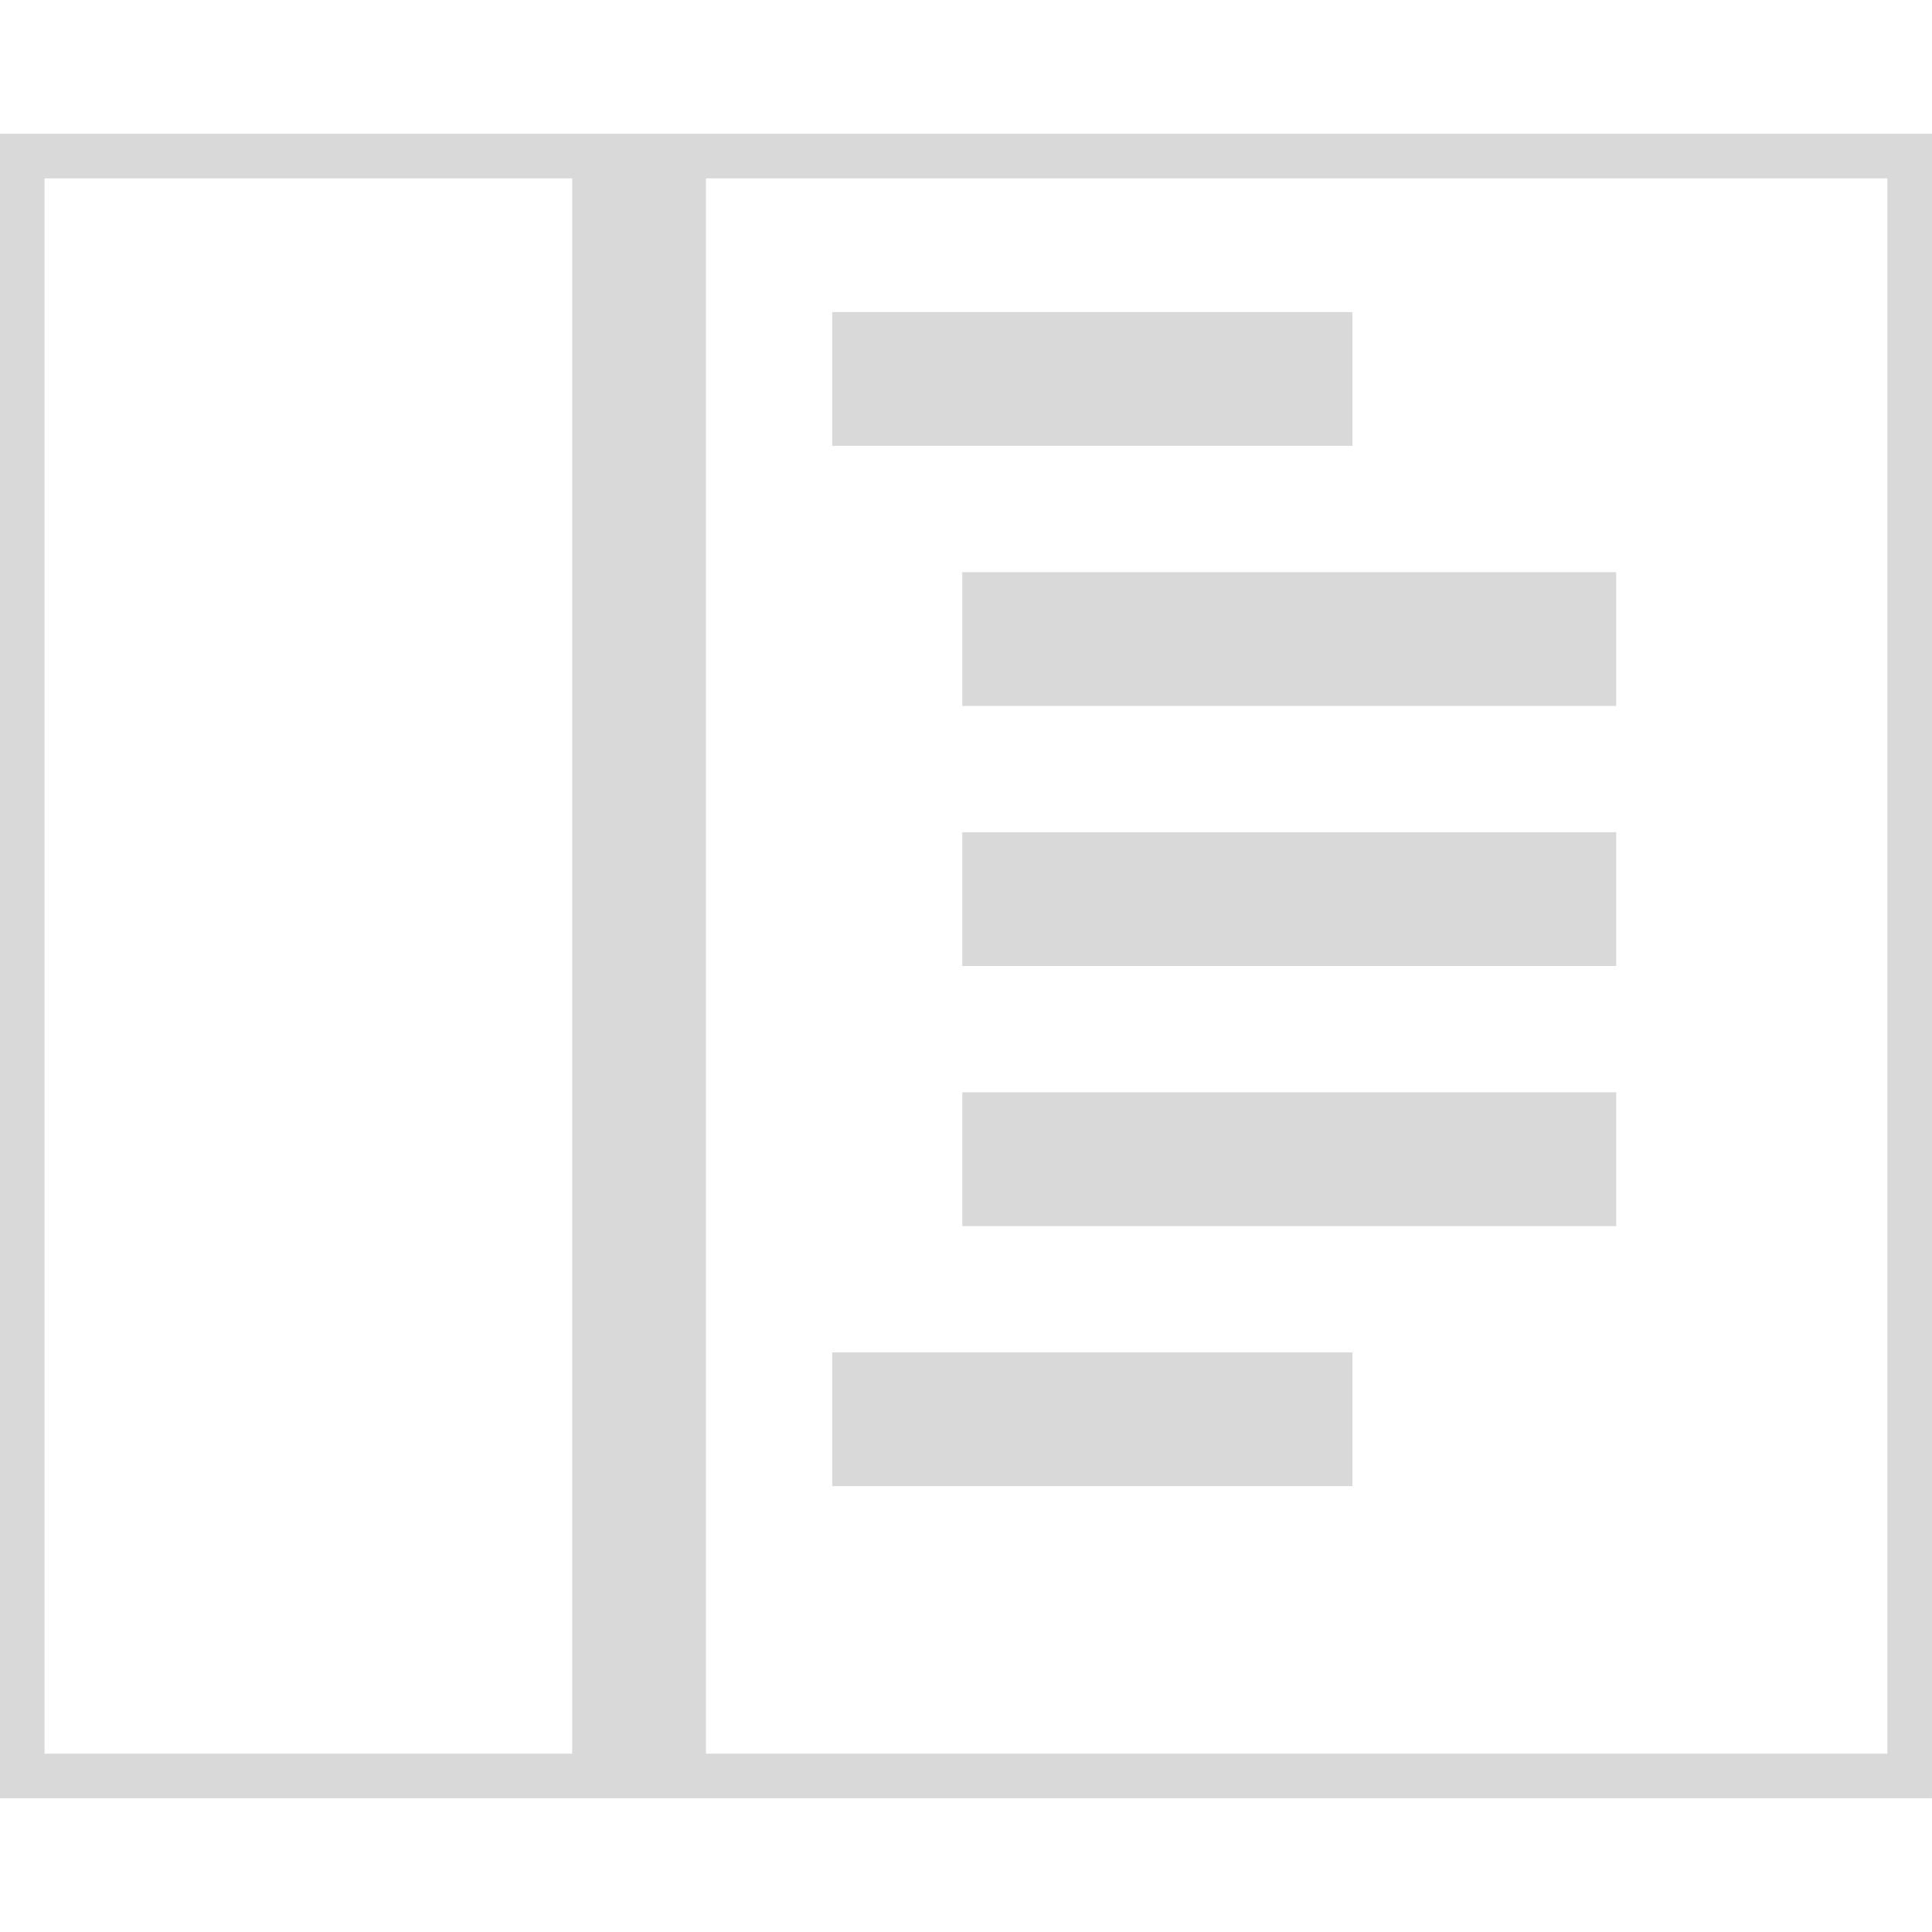
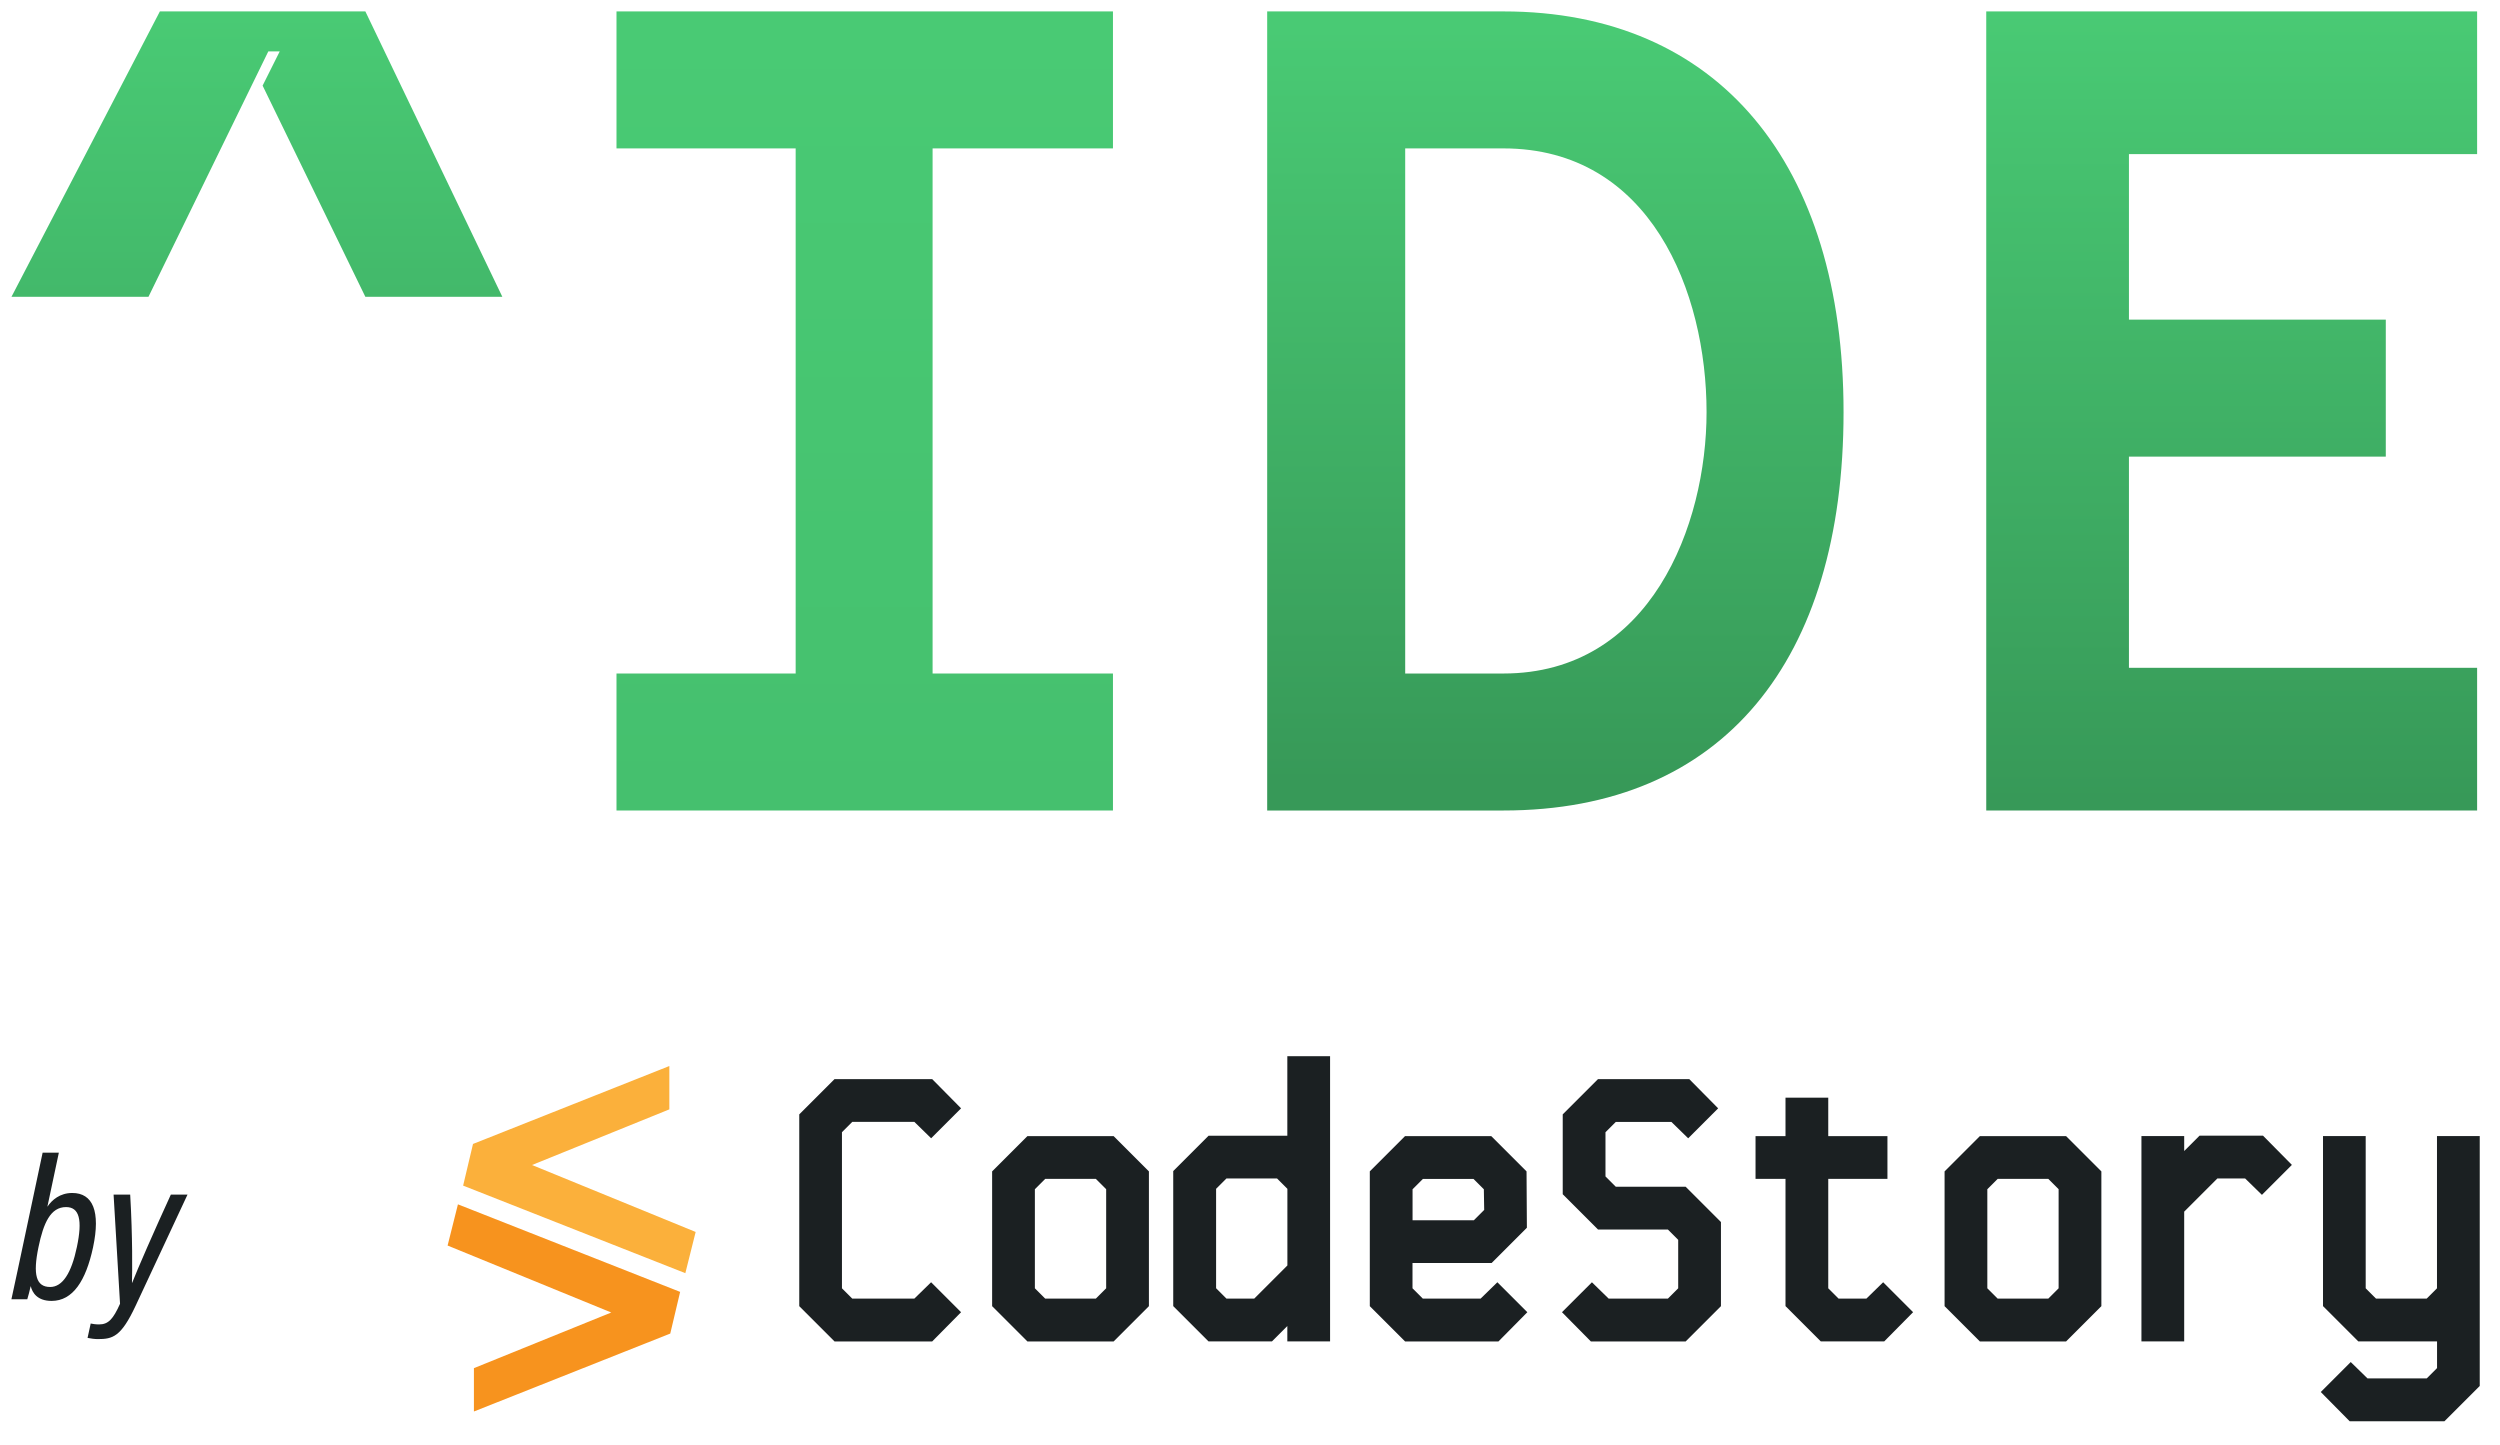
- <svg xmlns="http://www.w3.org/2000/svg" width="100%" height="100%" viewBox="0 0 260 260" version="1.1" xml:space="preserve" style="fill-rule:evenodd;clip-rule:evenodd;stroke-linejoin:round;stroke-miterlimit:1.414;">
-   <g transform="matrix(1,0,0,1,-1169,-1078)">
-     <g transform="matrix(1,0,0,1,0,999)">
-       <g transform="matrix(1,0,0,1,580,2.27374e-13)">
-         <g fill="#d9d9d9">
-           <g transform="matrix(1.06122,0,0,1.03704,-43.4898,-1044.78)">
-             <path d="M841,1317L596,1317L596,1101L841,1101L841,1317ZM601.654,1106.79L601.654,1311.21L835.346,1311.21L835.346,1106.79L601.654,1106.79Z" />
-           </g>
-           <g transform="matrix(1,0,0,1,1,-999)">
-             <rect x="665" y="1100" width="18" height="216" />
-           </g>
-           <g transform="matrix(1,0,0,1,0,-1000)">
-             <rect x="701" y="1121" width="70" height="18" />
-           </g>
-           <g transform="matrix(1,0,0,1,0,-860)">
-             <rect x="701" y="1121" width="70" height="18" />
-           </g>
-           <g transform="matrix(1.25714,0,0,1,-162.757,-965)">
-             <rect x="701" y="1121" width="70" height="18" />
-           </g>
-           <g transform="matrix(1.25714,0,0,1,-162.757,-930)">
-             <rect x="701" y="1121" width="70" height="18" />
-           </g>
-           <g transform="matrix(1.25714,0,0,1,-162.757,-895)">
-             <rect x="701" y="1121" width="70" height="18" />
-           </g>
-         </g>
+ <svg xmlns="http://www.w3.org/2000/svg" xmlns:xlink="http://www.w3.org/1999/xlink" viewBox="0 0 438 253">
+   <defs>
+     <style>
+       .cls-1 {
+         fill: url(#linear-gradient);
+       }
+ 
+       .cls-2 {
+         fill: #f7931e;
+       }
+ 
+       .cls-3 {
+         fill: #1b2022;
+       }
+ 
+       .cls-4 {
+         fill: #fbb03b;
+       }
+ 
+       .cls-5 {
+         fill: url(#linear-gradient-3);
+       }
+ 
+       .cls-6 {
+         fill: url(#linear-gradient-4);
+       }
+ 
+       .cls-7 {
+         fill: url(#linear-gradient-2);
+       }
+ 		</style>
+     <linearGradient id="linear-gradient" x1="151.5" y1="5.43" x2="151.5" y2="139.99" gradientUnits="userSpaceOnUse">
+       <stop offset="0" stop-color="#49ca74" />
+       <stop offset="1" stop-color="#45c06e" />
+     </linearGradient>
+     <linearGradient id="linear-gradient-2" x1="272.5" y1="4.75" x2="272.5" y2="136.98" gradientUnits="userSpaceOnUse">
+       <stop offset="0" stop-color="#49ca74" />
+       <stop offset="1" stop-color="#379958" />
+     </linearGradient>
+     <linearGradient id="linear-gradient-3" x1="390.99" y1="1.84" x2="390.99" y2="140.34" xlink:href="#linear-gradient-2" />
+     <linearGradient id="linear-gradient-4" x1="45.01" y1="2.57" x2="45.01" y2="143.08" xlink:href="#linear-gradient-2" />
+   </defs>
+   <g id="Layer_1" data-name="Layer 1">
+     <g>
+       <g>
+         <path class="cls-3" d="m163.13,199.42l-2.94-2.87h-10.87l-1.81,1.81v27.35l1.81,1.81h10.87l2.94-2.87,5.25,5.25-5.06,5.12h-17.11l-6.18-6.18v-33.6l6.18-6.18h17.11l5.06,5.12-5.25,5.25Z" />
+         <path class="cls-3" d="m173.82,205.23l6.18-6.18h15.11l6.18,6.18v23.61l-6.18,6.18h-15.11l-6.18-6.18v-23.61Zm18.17,22.29l1.81-1.81v-17.36l-1.81-1.81h-8.87l-1.81,1.81v17.36l1.81,1.81h8.87Z" />
+         <path class="cls-3" d="m205.56,205.16l6.18-6.18h13.8v-13.93h7.49v49.96h-7.49v-2.69l-2.69,2.69h-11.12l-6.18-6.18v-23.67Zm9.31,22.36h4.87l5.81-5.81v-13.43l-1.81-1.81h-8.87l-1.81,1.81v17.42l1.81,1.81Z" />
+         <path class="cls-3" d="m239.98,205.23l6.18-6.18h15.11l6.18,6.18.06,9.87-6.18,6.18h-13.86v4.43l1.81,1.81h10.12l2.94-2.87,5.25,5.25-5.06,5.12h-16.36l-6.18-6.18v-23.61Zm18.24,8.56l1.81-1.81-.06-3.62-1.81-1.81h-8.87l-1.81,1.81v5.43h10.74Z" />
+         <path class="cls-3" d="m278.9,224.65l2.94,2.87h10.37l1.81-1.81v-8.49l-1.81-1.81h-12.24l-6.18-6.18v-13.99l6.18-6.18h15.99l5.06,5.12-5.25,5.25-2.94-2.87h-9.74l-1.81,1.81v7.74l1.81,1.81h12.24l6.18,6.18v14.74l-6.18,6.18h-16.61l-5.06-5.12,5.25-5.25Z" />
+         <path class="cls-3" d="m335.18,229.89l-5.06,5.12h-11.12l-6.18-6.18v-22.29h-5.25v-7.49h5.25v-6.74h7.49v6.74h10.37v7.49h-10.37v19.17l1.81,1.81h4.87l2.94-2.87,5.25,5.25Z" />
+         <path class="cls-3" d="m340.69,205.23l6.18-6.18h15.11l6.18,6.18v23.61l-6.18,6.18h-15.11l-6.18-6.18v-23.61Zm18.17,22.29l1.81-1.81v-17.36l-1.81-1.81h-8.87l-1.81,1.81v17.36l1.81,1.81h8.87Z" />
+         <path class="cls-3" d="m382.67,199.04v2.62l2.69-2.69h11.12l5.06,5.12-5.25,5.25-2.94-2.87h-4.87l-5.81,5.81v22.73h-7.49v-35.97h7.49Z" />
+         <path class="cls-3" d="m414.47,199.04v26.67l1.81,1.81h8.87l1.81-1.81v-26.67h7.49v43.78l-6.18,6.18h-16.61l-5.06-5.12,5.25-5.25,2.94,2.87h10.37l1.81-1.81v-4.68h-13.8l-6.18-6.18v-29.79h7.49Z" />
+       </g>
+       <g>
+         <path class="cls-2" d="m83.03,247.29v-7.59l24.06-9.75-28.67-11.73,1.81-7.22,38.93,15.34-1.73,7.3-34.39,13.65Z" />
+         <path class="cls-4" d="m117.27,186.77v7.59l-24.06,9.75,28.67,11.73-1.81,7.22-38.93-15.34,1.73-7.3,34.39-13.65Z" />
+       </g>
+       <g>
+         <path class="cls-3" d="m7.47,201.95h2.84l-2.01,9.47c.8-1.19,2.2-2.41,4.36-2.41,3.61,0,4.98,3.23,3.64,9.54-1.26,5.85-3.54,9.37-7.26,9.37-2.5,0-3.38-1.43-3.66-2.6-.18.82-.44,1.8-.6,2.31H2c.25-1.1.62-2.88,1.09-5.06l4.38-20.63Zm6,16.53c1.01-4.78.43-7-1.9-7-2.72,0-3.96,2.8-4.83,7.03-1,4.81-.42,6.97,2.05,6.97,2.15,0,3.72-2.4,4.68-7Z" />
+         <path class="cls-3" d="m22.81,209.3c.44,7.52.36,13.63.31,15.44h.04c.93-2.4,3.86-9.09,6.77-15.44h2.92l-9.09,19.47c-2.56,5.47-4.01,5.84-6.66,5.84-.5,0-1.34-.11-1.76-.21l.55-2.52c.28.07.89.16,1.45.16,1.65,0,2.48-.93,3.69-3.62l-1.13-19.12h2.92Z" />
      </g>
    </g>
  </g>
+   <g id="Layer_4" data-name="Layer 4">
+     <g>
+       <polygon class="cls-1" points="108.01 26 139.4 26 139.4 118 108.01 118 108.01 142 194.99 142 194.99 118 163.39 118 163.39 26 194.99 26 194.99 2 108.01 2 108.01 26" />
+       <path class="cls-7" d="m263.39,2h-41.38s0,140,0,140h41.38c38.6,0,59.6-26.4,59.6-69.8S301.19,2,263.39,2Zm0,116h-17.2V26h17.2c25.8,0,35.6,25.2,35.6,46.2,0,19.8-9.8,45.8-35.6,45.8Z" />
+       <polygon class="cls-5" points="433.99 27 433.99 2 347.99 2 347.99 142 433.99 142 433.99 117 372.99 117 372.99 80 417.99 80 417.99 56 372.99 56 372.99 27 433.99 27" />
+       <polygon class="cls-6" points="28.01 2 2.01 52 26.01 52 47.01 9 49.01 9 46.01 15 64.01 52 88.01 52 64.01 2 28.01 2" />
+     </g>
+   </g>
</svg>
